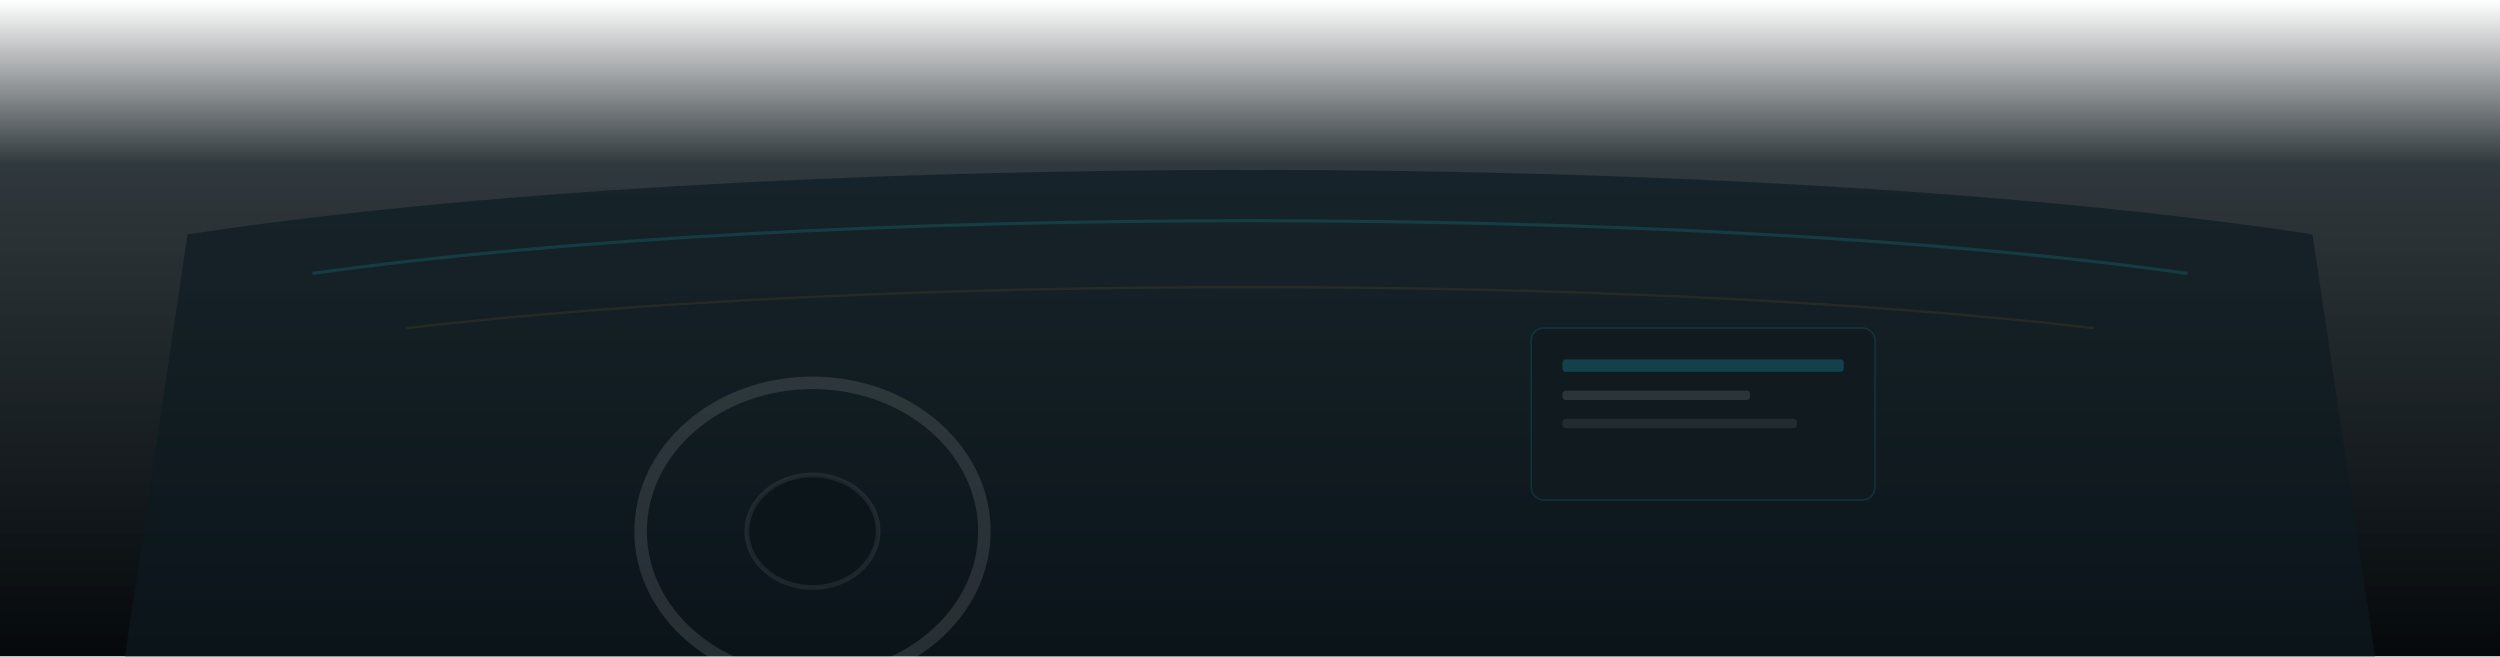
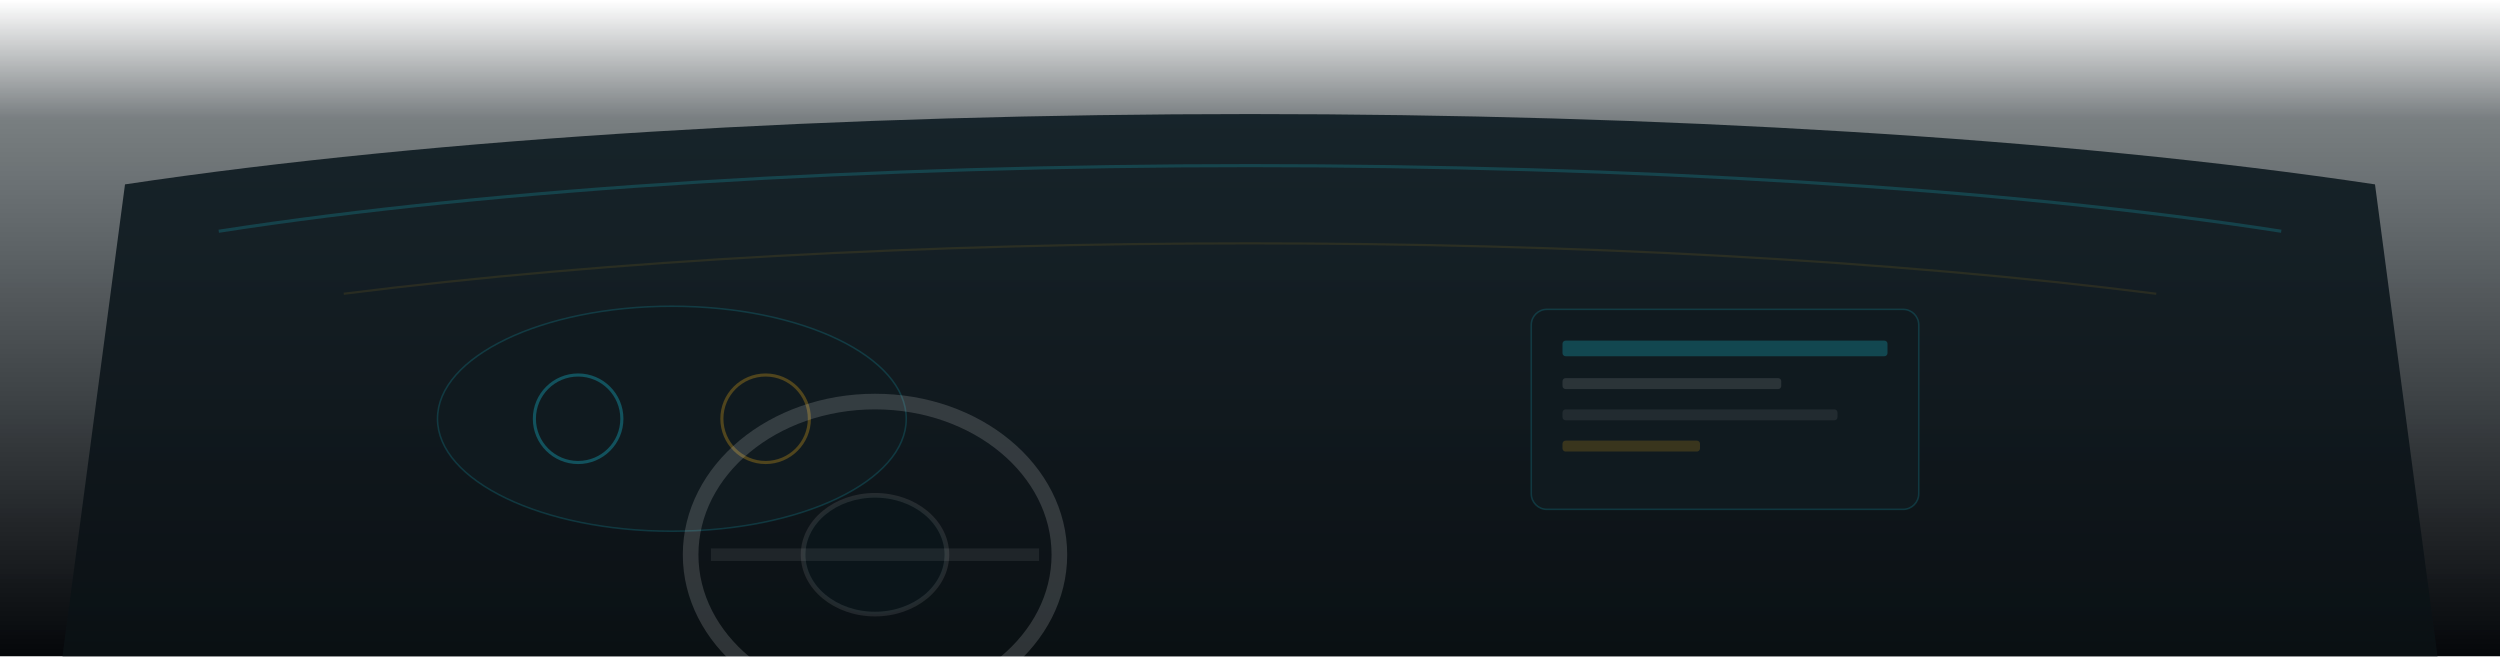
<svg xmlns="http://www.w3.org/2000/svg" viewBox="0 0 1600 420" fill="none" preserveAspectRatio="xMidYMax meet">
  <defs>
-     <linearGradient id="dash" x1="0" y1="0" x2="0" y2="1">
+     <linearGradient id="hood" x1="0" y1="0" x2="0" y2="1">
      <stop offset="0%" stop-color="#071014" stop-opacity="0" />
-       <stop offset="25%" stop-color="#0b151a" stop-opacity="0.85" />
-       <stop offset="100%" stop-color="#05090c" stop-opacity="1" />
+       <stop offset="18%" stop-color="#0b151a" stop-opacity="0.55" />
+       <stop offset="100%" stop-color="#05070a" stop-opacity="1" />
    </linearGradient>
    <linearGradient id="panel" x1="0" y1="0" x2="0" y2="1">
-       <stop offset="0%" stop-color="#152228" />
+       <stop offset="0%" stop-color="#1a2a31" />
      <stop offset="100%" stop-color="#0b151a" />
    </linearGradient>
+     <linearGradient id="leather" x1="0" y1="0" x2="0" y2="1">
+       <stop offset="0%" stop-color="#152228" />
+       <stop offset="100%" stop-color="#0a1014" />
+     </linearGradient>
  </defs>
-   <rect y="0" width="1600" height="420" fill="url(#dash)" />
-   <path d="M120 150 C480 95, 1120 95, 1480 150 L1520 420 L80 420 Z" fill="url(#panel)" opacity="0.92" />
-   <path d="M200 175 C520 130, 1080 130, 1400 175" stroke="#18BBD0" stroke-opacity="0.18" stroke-width="2" />
-   <path d="M260 210 C560 175, 1040 175, 1340 210" stroke="#F4B51B" stroke-opacity="0.08" stroke-width="1.5" />
-   <ellipse cx="520" cy="340" rx="110" ry="95" stroke="#F5F7F8" stroke-opacity="0.12" stroke-width="8" fill="none" />
-   <ellipse cx="520" cy="340" rx="42" ry="36" fill="#0b151a" stroke="#F5F7F8" stroke-opacity="0.08" stroke-width="3" />
-   <rect x="980" y="210" width="220" height="110" rx="8" fill="#101a1f" stroke="#18BBD0" stroke-opacity="0.15" />
-   <rect x="1000" y="230" width="180" height="8" rx="2" fill="#18BBD0" fill-opacity="0.25" />
-   <rect x="1000" y="250" width="120" height="6" rx="2" fill="#F5F7F8" fill-opacity="0.12" />
-   <rect x="1000" y="268" width="150" height="6" rx="2" fill="#F5F7F8" fill-opacity="0.08" />
+   <rect y="0" width="1600" height="420" fill="url(#hood)" />
+   <path d="M80 118 C480 58, 1120 58, 1520 118 L1560 420 L40 420 Z" fill="url(#leather)" opacity="0.97" />
+   <path d="M140 148 C500 92, 1100 92, 1460 148" stroke="#18BBD0" stroke-opacity="0.22" stroke-width="2" />
+   <path d="M220 188 C560 145, 1040 145, 1380 188" stroke="#F4B51B" stroke-opacity="0.1" stroke-width="1.4" />
+   <ellipse cx="430" cy="268" rx="150" ry="72" fill="#101a1f" stroke="#18BBD0" stroke-opacity="0.2" />
+   <circle cx="370" cy="268" r="28" stroke="#18BBD0" stroke-opacity="0.35" stroke-width="2" fill="none" />
+   <circle cx="490" cy="268" r="28" stroke="#F4B51B" stroke-opacity="0.28" stroke-width="2" fill="none" />
+   <ellipse cx="560" cy="355" rx="118" ry="98" stroke="#F5F7F8" stroke-opacity="0.16" stroke-width="10" fill="none" />
+   <ellipse cx="560" cy="355" rx="46" ry="38" fill="#0b151a" stroke="#F5F7F8" stroke-opacity="0.1" stroke-width="3" />
+   <path d="M455 355 H665" stroke="#F5F7F8" stroke-opacity="0.08" stroke-width="8" />
+   <rect x="980" y="198" width="248" height="128" rx="10" fill="#101a1f" stroke="#18BBD0" stroke-opacity="0.2" />
+   <rect x="1000" y="218" width="208" height="10" rx="2" fill="#18BBD0" fill-opacity="0.28" />
+   <rect x="1000" y="242" width="140" height="7" rx="2" fill="#F5F7F8" fill-opacity="0.12" />
+   <rect x="1000" y="262" width="176" height="7" rx="2" fill="#F5F7F8" fill-opacity="0.08" />
+   <rect x="1000" y="282" width="88" height="7" rx="2" fill="#F4B51B" fill-opacity="0.18" />
</svg>
